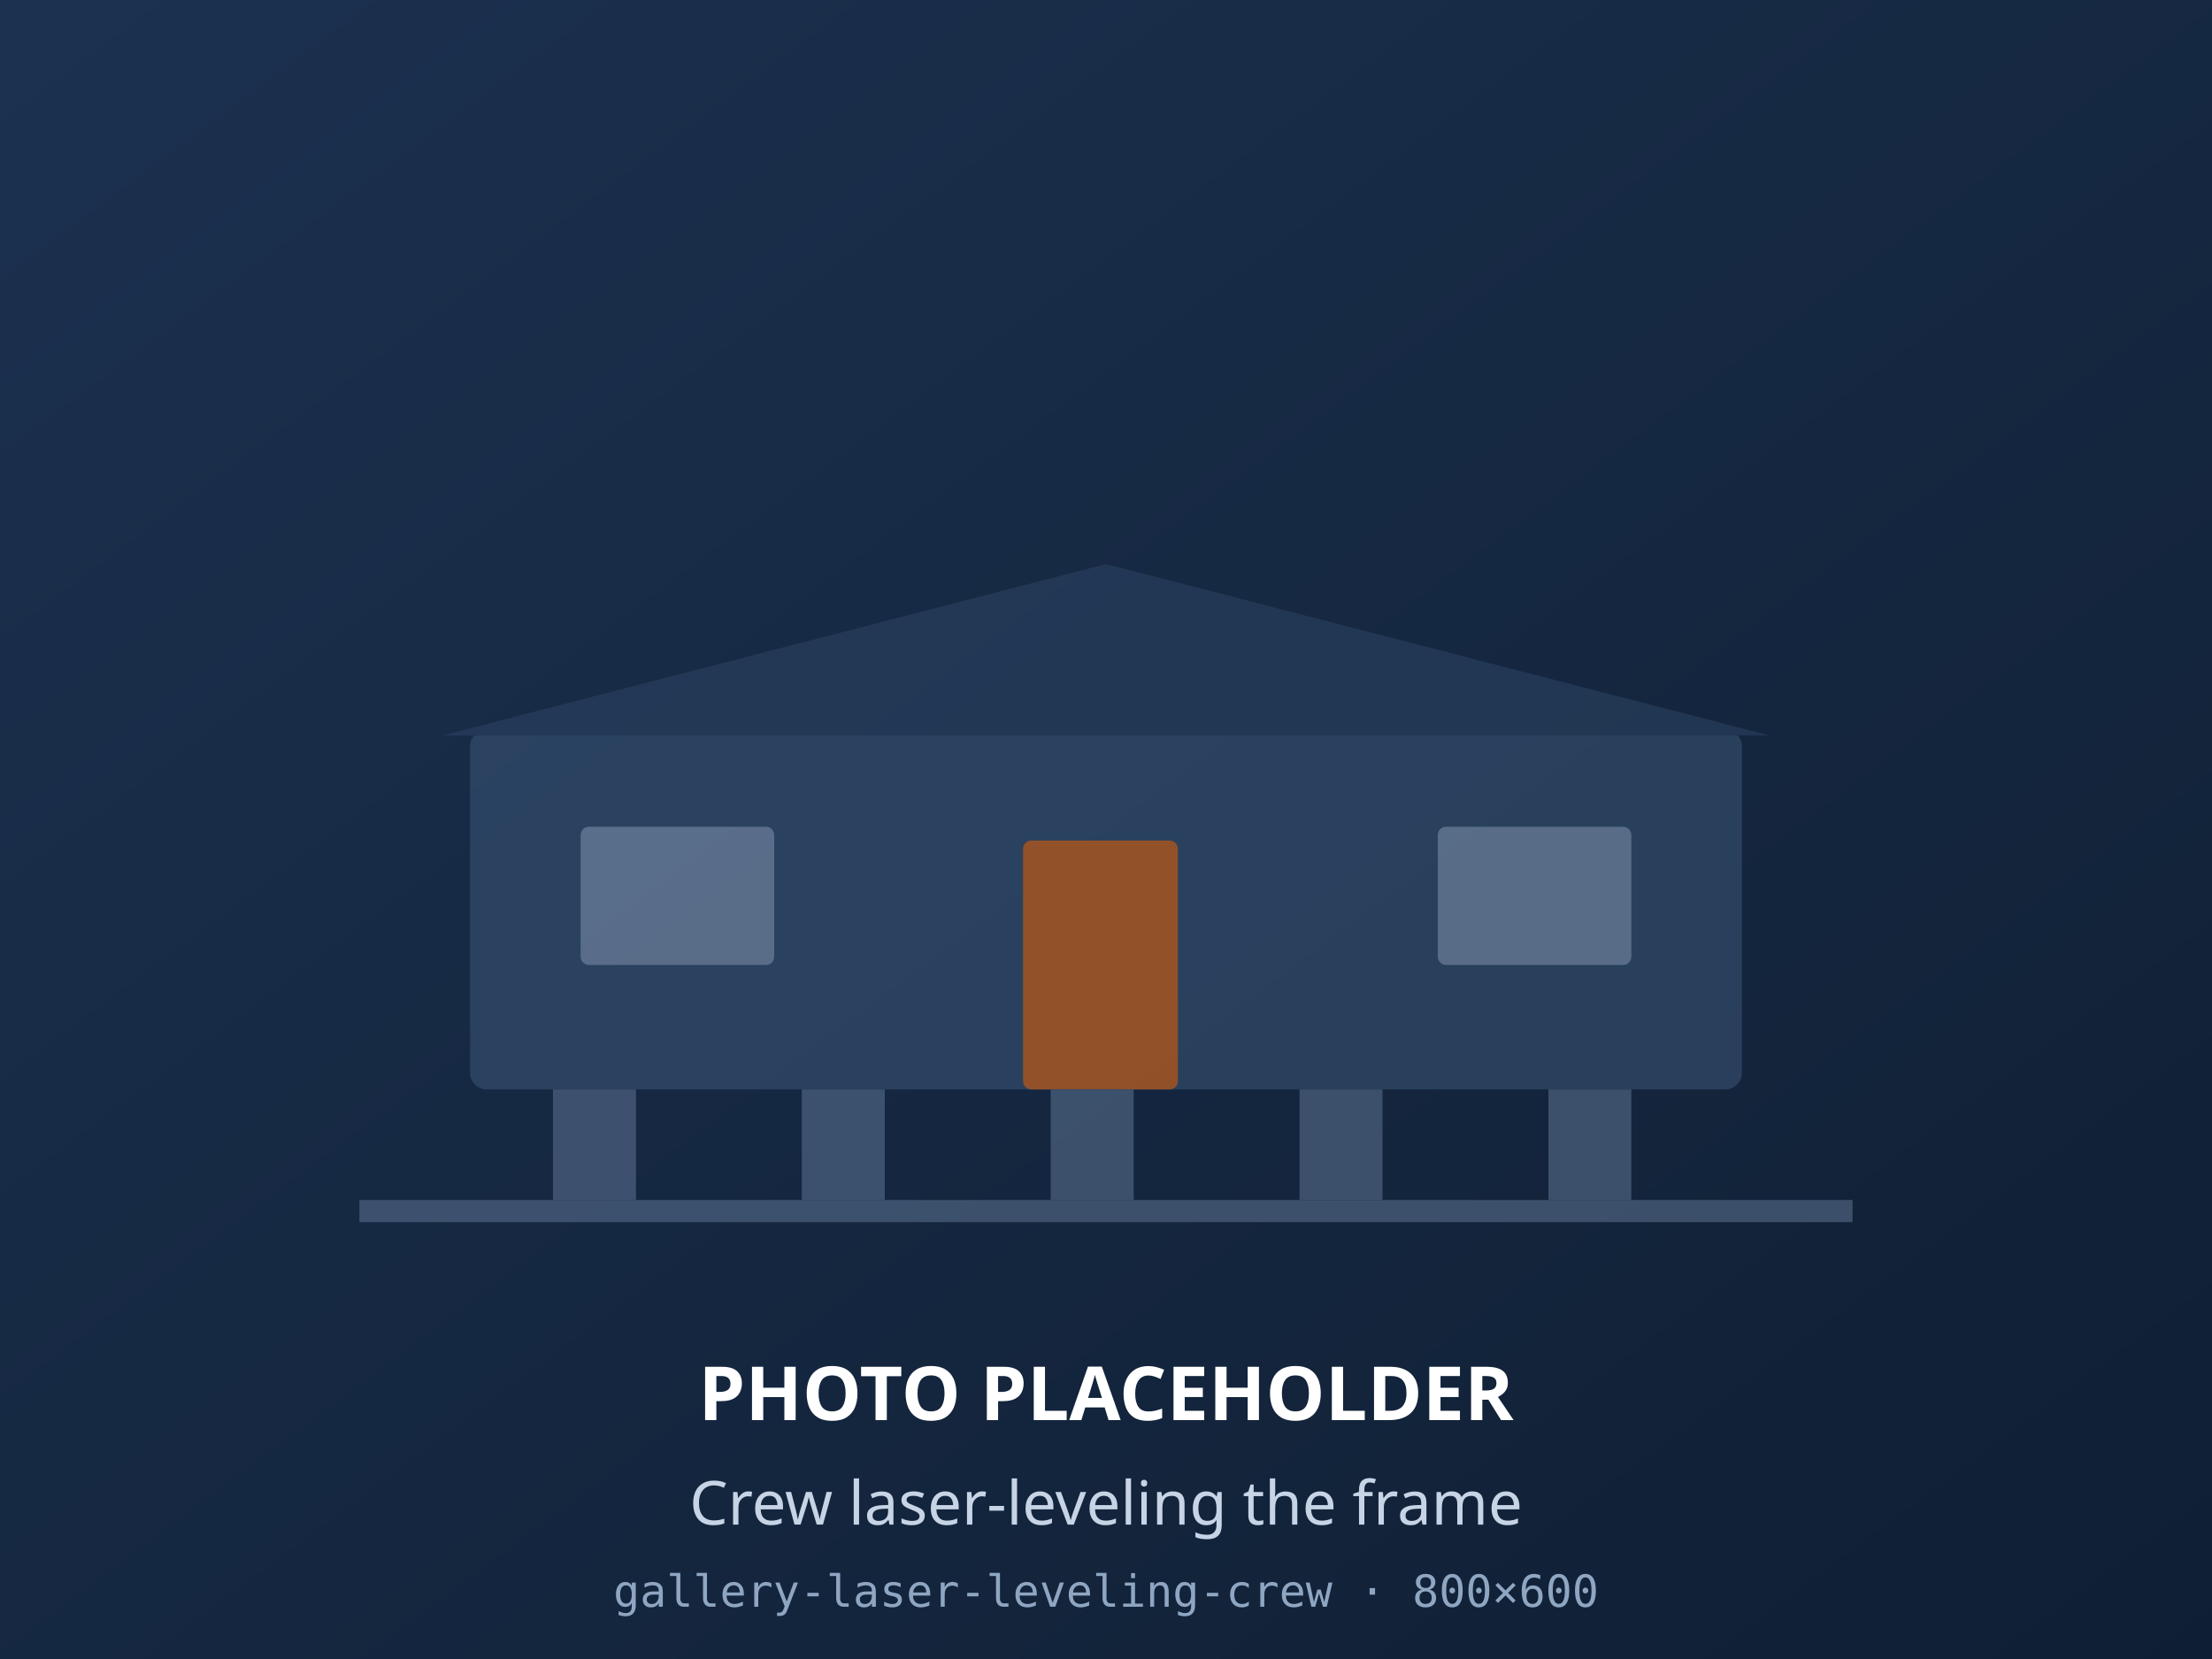
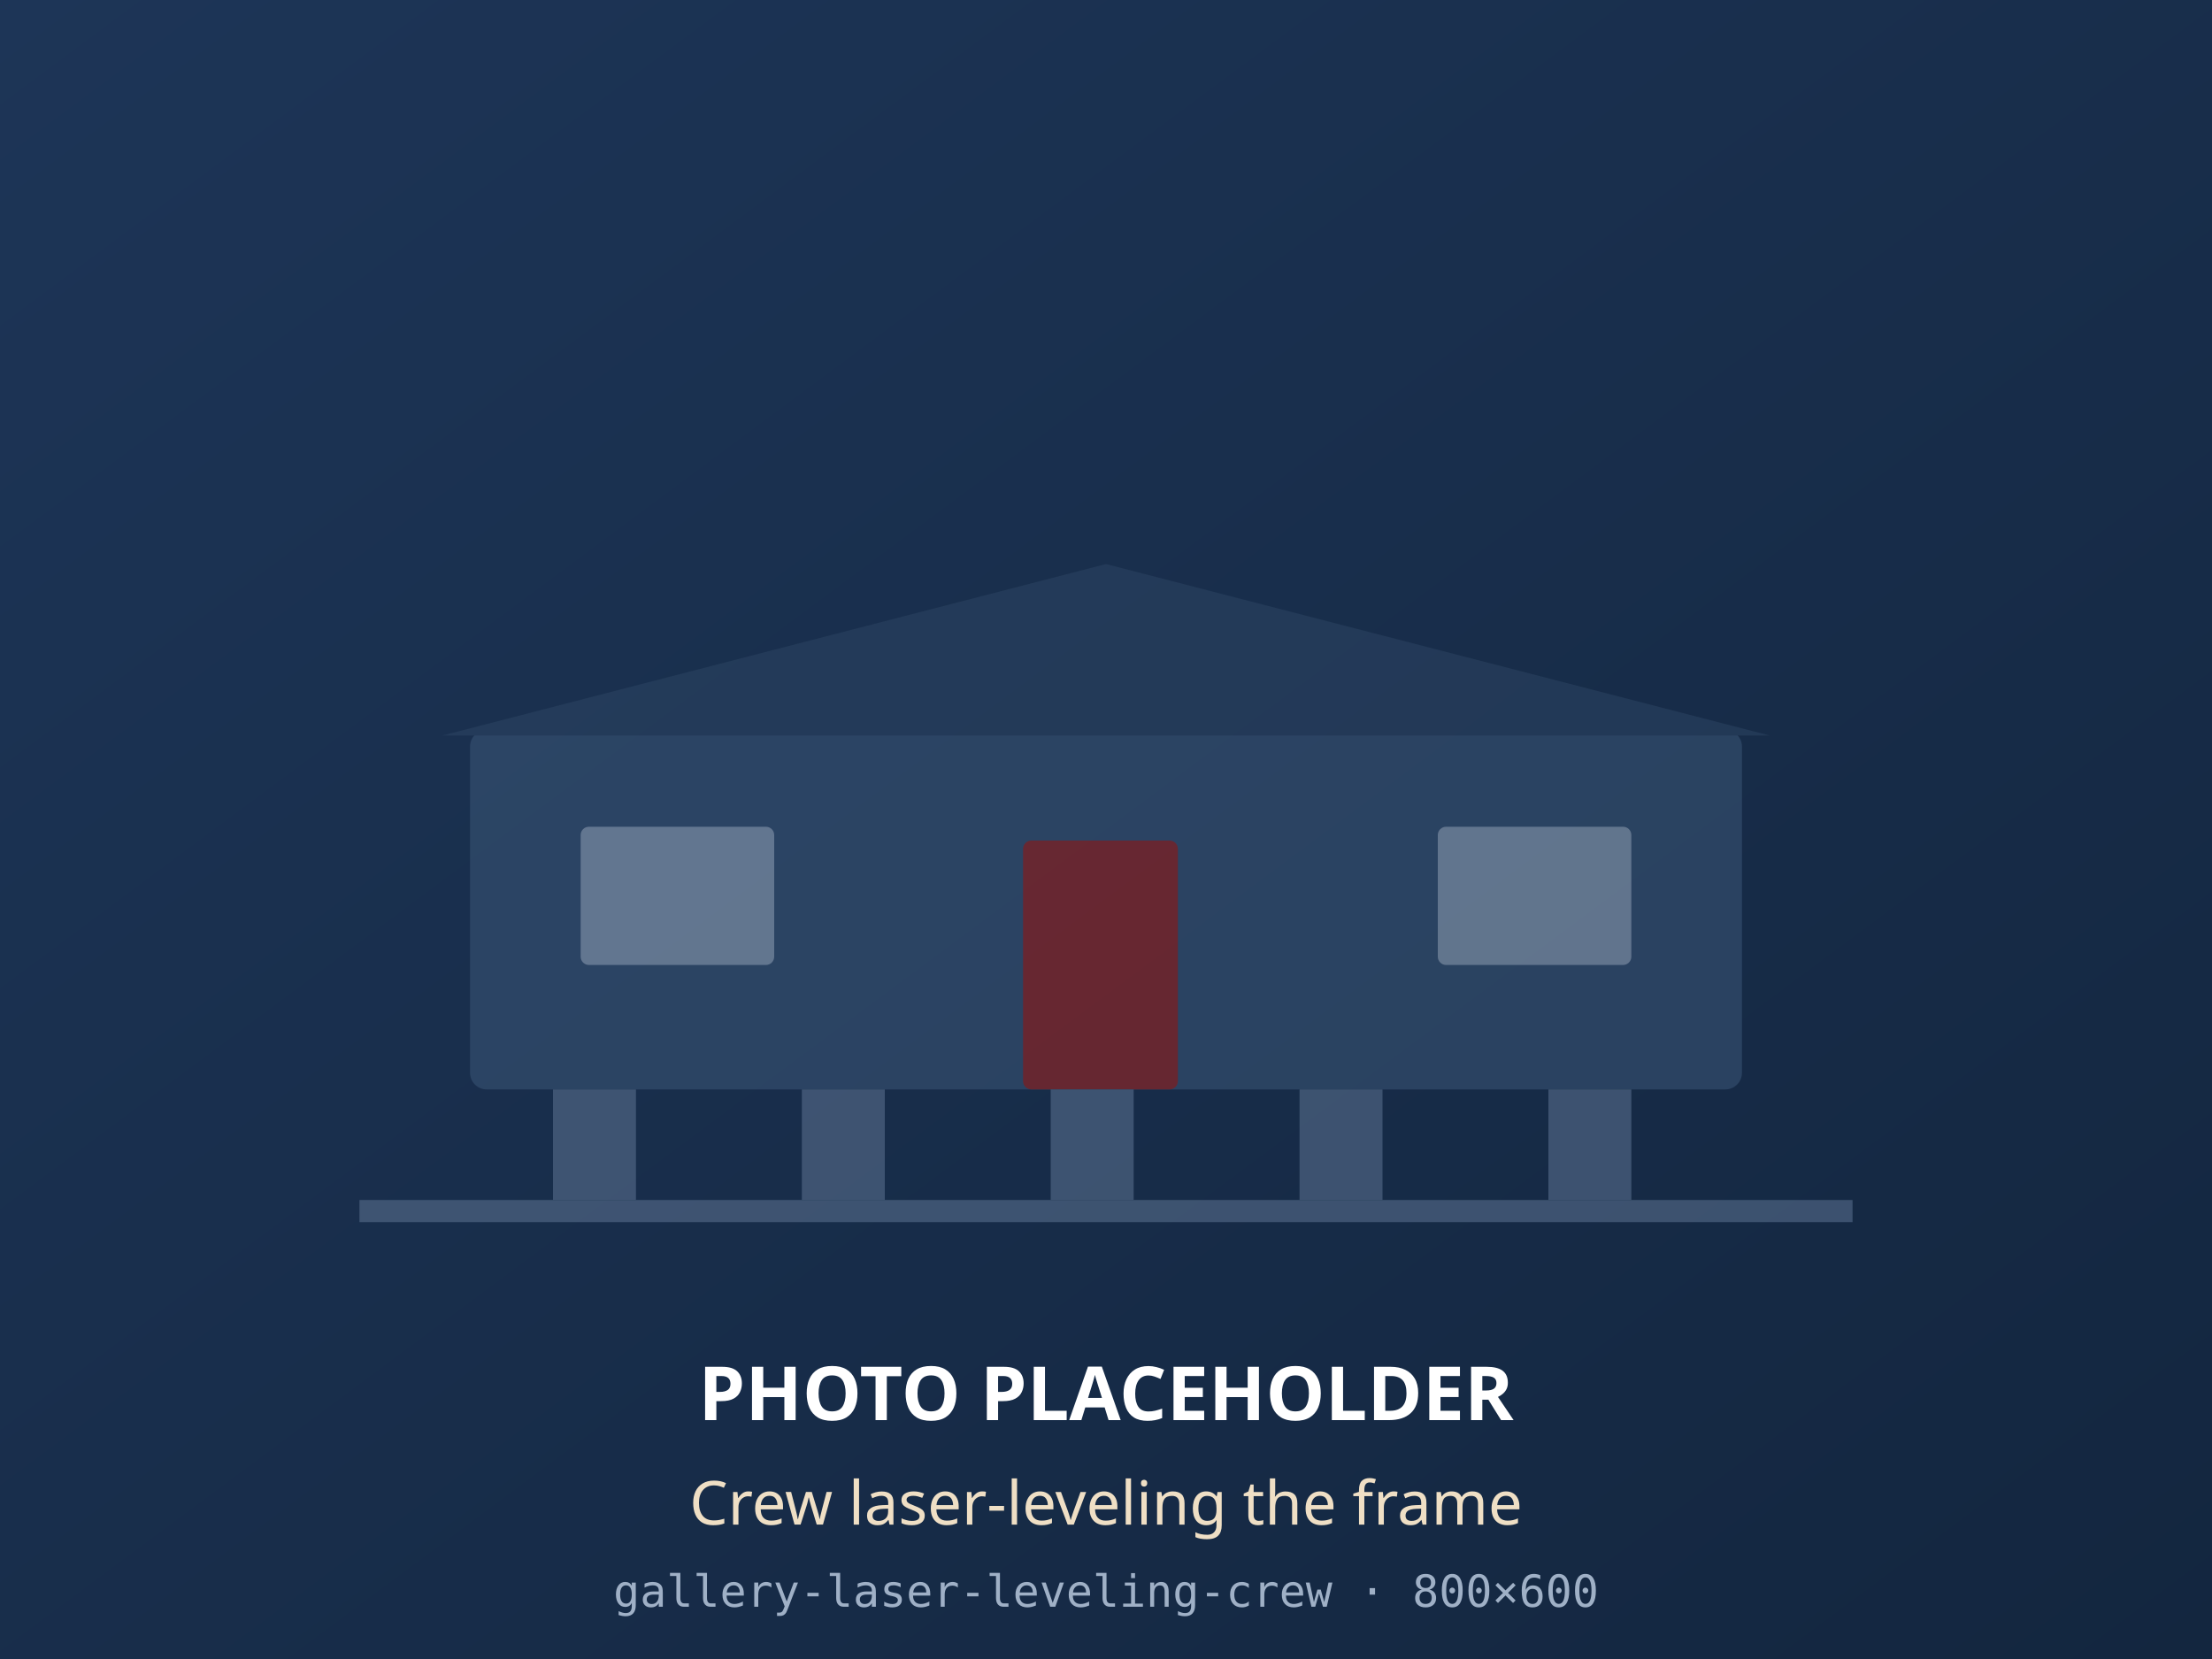
<svg xmlns="http://www.w3.org/2000/svg" width="800" height="600" viewBox="0 0 800 600" role="img" aria-label="Placeholder: Crew laser-leveling the frame">
  <defs>
    <linearGradient id="g" x1="0" y1="0" x2="1" y2="1">
-       <stop offset="0" stop-color="#1c3150" />
-       <stop offset="1" stop-color="#0f1f33" />
+       <stop offset="0" stop-color="#1d3557" />
+       <stop offset="1" stop-color="#13263f" />
    </linearGradient>
  </defs>
  <rect width="800" height="600" fill="url(#g)" />
  <g transform="translate(170 204) scale(1)" opacity="0.55">
    <rect x="0" y="60" width="460" height="130" rx="6" fill="#3b5577" />
    <polygon points="-10,62 230,0 470,62" fill="#2c4462" />
-     <rect x="40" y="95" width="70" height="50" rx="3" fill="#8fa6c2" />
-     <rect x="350" y="95" width="70" height="50" rx="3" fill="#8fa6c2" />
-     <rect x="200" y="100" width="56" height="90" rx="3" fill="#f97316" />
+     <rect x="40" y="95" width="70" height="50" rx="3" fill="#9fb0c6" />
+     <rect x="350" y="95" width="70" height="50" rx="3" fill="#9fb0c6" />
+     <rect x="200" y="100" width="56" height="90" rx="3" fill="#a8231d" />
    <rect x="30" y="190" width="30" height="40" fill="#5c7391" />
    <rect x="120" y="190" width="30" height="40" fill="#5c7391" />
    <rect x="210" y="190" width="30" height="40" fill="#5c7391" />
    <rect x="300" y="190" width="30" height="40" fill="#5c7391" />
    <rect x="390" y="190" width="30" height="40" fill="#5c7391" />
    <rect x="-40" y="230" width="540" height="8" fill="#5c7391" />
  </g>
  <text x="400" y="513.6" fill="#ffffff" font-family="system-ui, sans-serif" font-size="27" font-weight="700" text-anchor="middle">PHOTO PLACEHOLDER</text>
-   <text x="400" y="551.4" fill="#c7d4e6" font-family="system-ui, sans-serif" font-size="22" text-anchor="middle">Crew laser-leveling the frame</text>
-   <text x="400" y="581.1" fill="#8fa6c2" font-family="ui-monospace, monospace" font-size="16" text-anchor="middle">gallery-laser-leveling-crew · 800×600</text>
+   <text x="400" y="551.4" fill="#efdfc5" font-family="system-ui, sans-serif" font-size="22" text-anchor="middle">Crew laser-leveling the frame</text>
+   <text x="400" y="581.1" fill="#9fb0c6" font-family="ui-monospace, monospace" font-size="16" text-anchor="middle">gallery-laser-leveling-crew · 800×600</text>
</svg>
